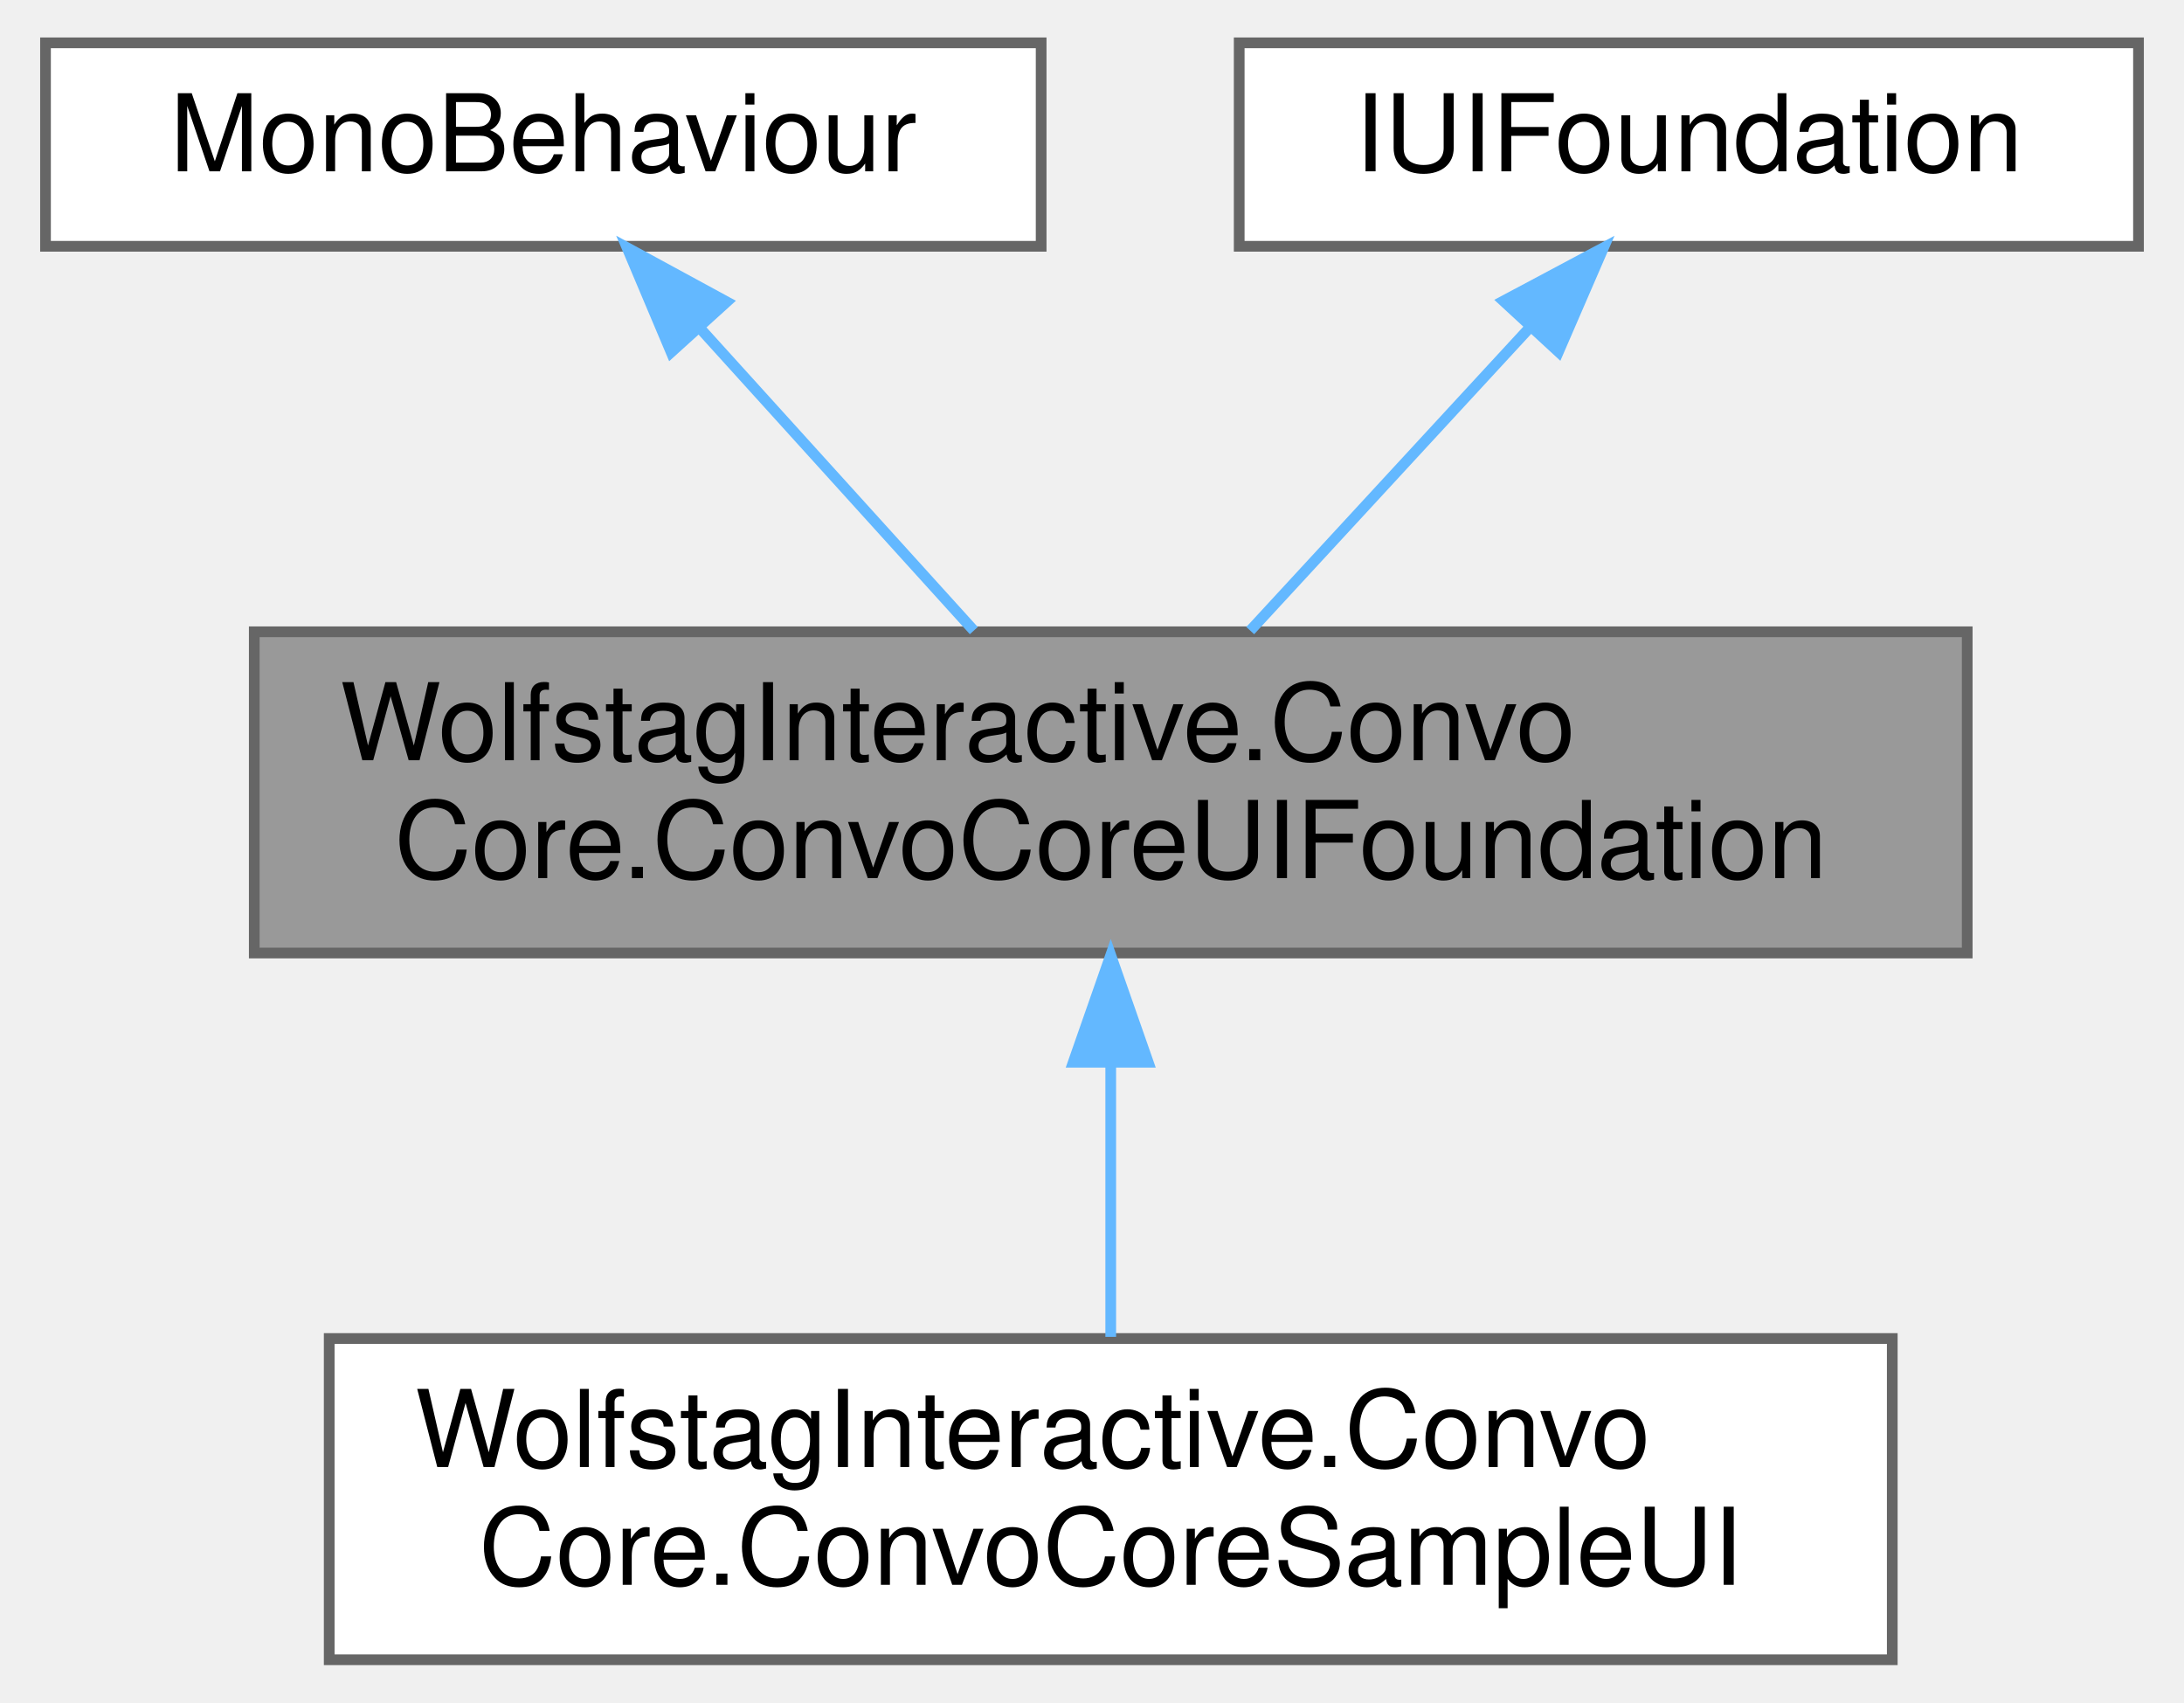
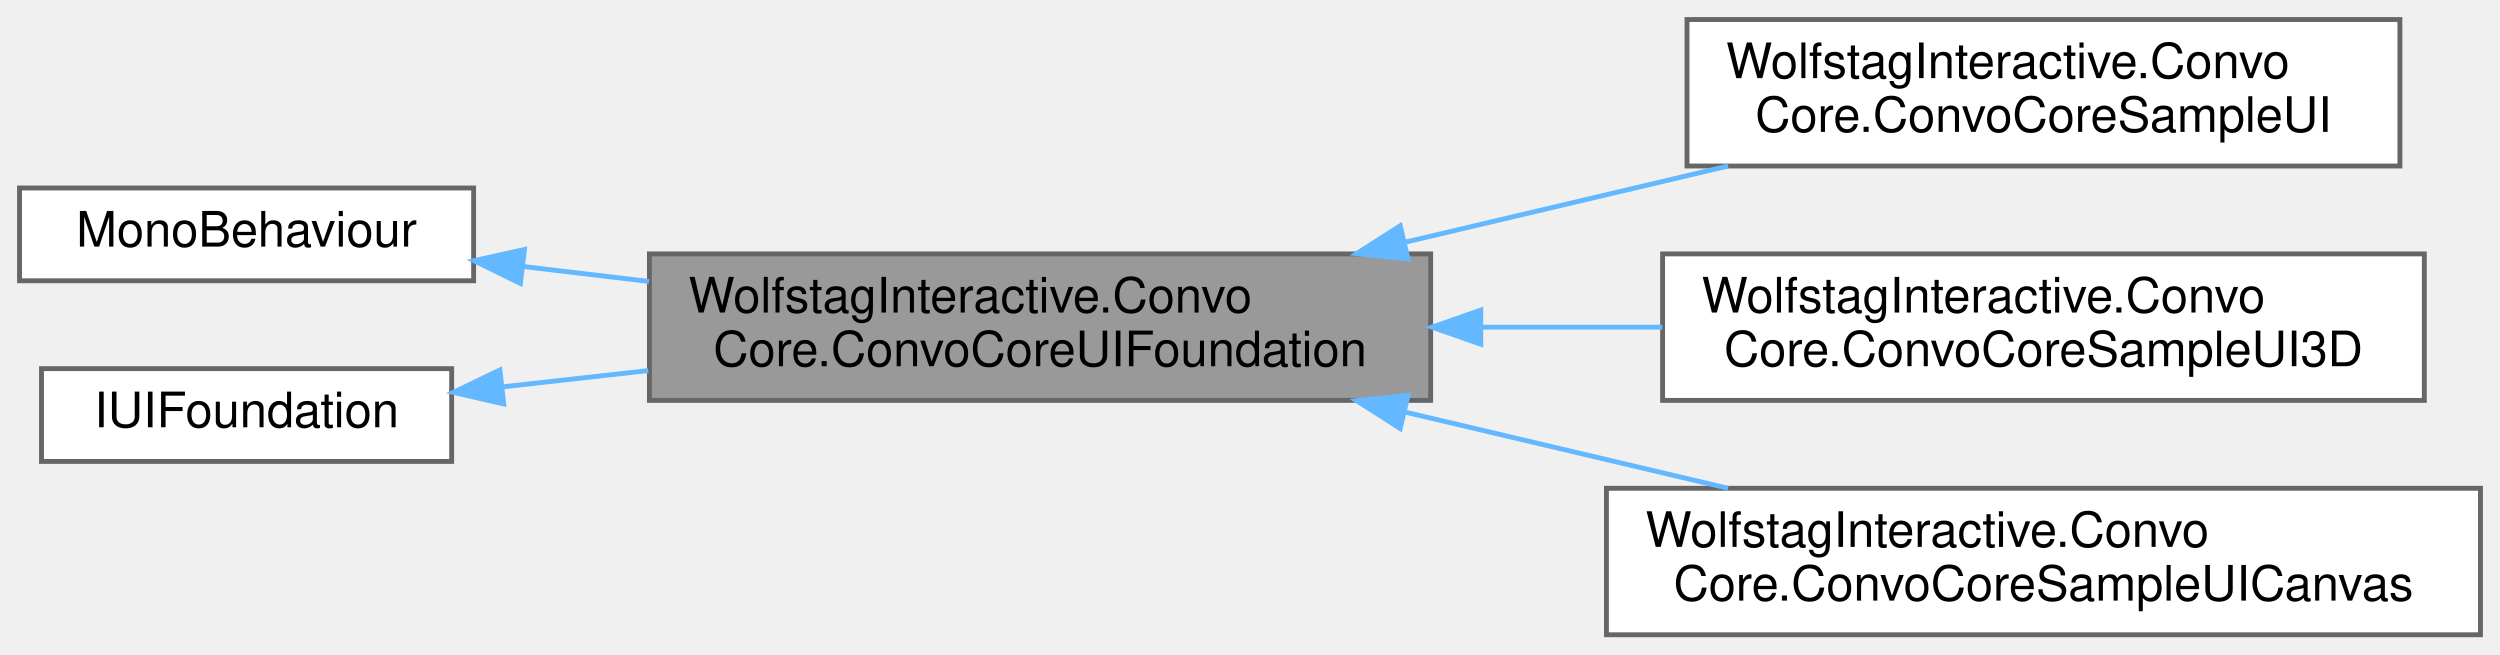
- <svg xmlns="http://www.w3.org/2000/svg" xmlns:xlink="http://www.w3.org/1999/xlink" width="204pt" height="159pt" viewBox="0.00 0.00 203.50 159.00">
-   <g id="graph0" class="graph" transform="scale(1 1) rotate(0) translate(4 155)">
+ <svg xmlns="http://www.w3.org/2000/svg" xmlns:xlink="http://www.w3.org/1999/xlink" width="512pt" height="134pt" viewBox="0.00 0.00 512.00 134.00">
+   <g id="graph0" class="graph" transform="scale(1 1) rotate(0) translate(4 130)">
    <g id="Node000001" class="node">
      <g id="a_Node000001">
        <a xlink:title="Used as a basis of any UI that can be assigned in the inspector that includes all the base functions ...">
-           <polygon fill="#999999" stroke="#666666" points="179.5,-96 19.5,-96 19.5,-66 179.5,-66 179.5,-96" />
-           <text text-anchor="start" x="27.5" y="-84" font-family="Helvetica,sans-Serif" font-size="10.00">WolfstagInteractive.Convo</text>
-           <text text-anchor="middle" x="99.5" y="-73" font-family="Helvetica,sans-Serif" font-size="10.00">Core.ConvoCoreUIFoundation</text>
+           <polygon fill="#999999" stroke="#666666" points="289,-78 129,-78 129,-48 289,-48 289,-78" />
+           <text text-anchor="start" x="137" y="-66" font-family="Helvetica,sans-Serif" font-size="10.00">WolfstagInteractive.Convo</text>
+           <text text-anchor="middle" x="209" y="-55" font-family="Helvetica,sans-Serif" font-size="10.00">Core.ConvoCoreUIFoundation</text>
        </a>
      </g>
    </g>
    <g id="Node000004" class="node">
      <g id="a_Node000004">
-         <a xlink:href="classWolfstagInteractive_1_1ConvoCore_1_1ConvoCoreSampleUI.html" target="_top" xlink:title=" ">
-           <polygon fill="white" stroke="#666666" points="172.5,-30 26.5,-30 26.5,0 172.5,0 172.5,-30" />
-           <text text-anchor="start" x="34.5" y="-18" font-family="Helvetica,sans-Serif" font-size="10.00">WolfstagInteractive.Convo</text>
-           <text text-anchor="middle" x="99.5" y="-7" font-family="Helvetica,sans-Serif" font-size="10.00">Core.ConvoCoreSampleUI</text>
+         <a xlink:href="classWolfstagInteractive_1_1ConvoCore_1_1ConvoCoreSampleUI.html" target="_top" xlink:title="Legacy monolithic sample UI.">
+           <polygon fill="white" stroke="#666666" points="487.5,-126 341.5,-126 341.5,-96 487.5,-96 487.5,-126" />
+           <text text-anchor="start" x="349.5" y="-114" font-family="Helvetica,sans-Serif" font-size="10.00">WolfstagInteractive.Convo</text>
+           <text text-anchor="middle" x="414.5" y="-103" font-family="Helvetica,sans-Serif" font-size="10.00">Core.ConvoCoreSampleUI</text>
        </a>
      </g>
    </g>
    <g id="edge3_Node000001_Node000004" class="edge">
      <g id="a_edge3_Node000001_Node000004">
        <a xlink:title=" ">
-           <path fill="none" stroke="#63b8ff" d="M99.5,-55.54C99.5,-46.96 99.5,-37.61 99.5,-30.16" />
-           <polygon fill="#63b8ff" stroke="#63b8ff" points="96,-55.8 99.5,-65.8 103,-55.8 96,-55.8" />
+           <path fill="none" stroke="#63b8ff" d="M283.65,-80.37C305.35,-85.49 328.89,-91.04 349.9,-96" />
+           <polygon fill="#63b8ff" stroke="#63b8ff" points="284.37,-76.95 273.83,-78.06 282.76,-83.76 284.37,-76.95" />
+         </a>
+       </g>
+     </g>
+     <g id="Node000005" class="node">
+       <g id="a_Node000005">
+         <a xlink:href="classWolfstagInteractive_1_1ConvoCore_1_1ConvoCoreSampleUI3D.html" target="_top" xlink:title="World-space dialogue UI for 3D character conversations.">
+           <polygon fill="white" stroke="#666666" points="492.5,-78 336.5,-78 336.5,-48 492.5,-48 492.5,-78" />
+           <text text-anchor="start" x="344.5" y="-66" font-family="Helvetica,sans-Serif" font-size="10.00">WolfstagInteractive.Convo</text>
+           <text text-anchor="middle" x="414.5" y="-55" font-family="Helvetica,sans-Serif" font-size="10.00">Core.ConvoCoreSampleUI3D</text>
+         </a>
+       </g>
+     </g>
+     <g id="edge4_Node000001_Node000005" class="edge">
+       <g id="a_edge4_Node000001_Node000005">
+         <a xlink:title=" ">
+           <path fill="none" stroke="#63b8ff" d="M299.53,-63C311.84,-63 324.4,-63 336.46,-63" />
+           <polygon fill="#63b8ff" stroke="#63b8ff" points="299.26,-59.5 289.26,-63 299.26,-66.5 299.26,-59.5" />
+         </a>
+       </g>
+     </g>
+     <g id="Node000006" class="node">
+       <g id="a_Node000006">
+         <a xlink:href="classWolfstagInteractive_1_1ConvoCore_1_1ConvoCoreSampleUICanvas.html" target="_top" xlink:title="Canvas-space dialogue UI supporting both sprite and prefab-in-canvas character representations.">
+           <polygon fill="white" stroke="#666666" points="504,-30 325,-30 325,0 504,0 504,-30" />
+           <text text-anchor="start" x="333" y="-18" font-family="Helvetica,sans-Serif" font-size="10.00">WolfstagInteractive.Convo</text>
+           <text text-anchor="middle" x="414.5" y="-7" font-family="Helvetica,sans-Serif" font-size="10.00">Core.ConvoCoreSampleUICanvas</text>
+         </a>
+       </g>
+     </g>
+     <g id="edge5_Node000001_Node000006" class="edge">
+       <g id="a_edge5_Node000001_Node000006">
+         <a xlink:title=" ">
+           <path fill="none" stroke="#63b8ff" d="M283.65,-45.63C305.35,-40.51 328.89,-34.96 349.9,-30" />
+           <polygon fill="#63b8ff" stroke="#63b8ff" points="282.76,-42.24 273.83,-47.94 284.37,-49.05 282.76,-42.24" />
        </a>
      </g>
    </g>
    <g id="Node000002" class="node">
      <g id="a_Node000002">
        <a xlink:title=" ">
-           <polygon fill="white" stroke="#666666" points="93,-151 0,-151 0,-132 93,-132 93,-151" />
-           <text text-anchor="middle" x="46.5" y="-139" font-family="Helvetica,sans-Serif" font-size="10.00">MonoBehaviour</text>
+           <polygon fill="white" stroke="#666666" points="93,-91.5 0,-91.5 0,-72.5 93,-72.5 93,-91.5" />
+           <text text-anchor="middle" x="46.5" y="-79.5" font-family="Helvetica,sans-Serif" font-size="10.00">MonoBehaviour</text>
        </a>
      </g>
    </g>
    <g id="edge1_Node000001_Node000002" class="edge">
      <g id="a_edge1_Node000001_Node000002">
        <a xlink:title=" ">
-           <path fill="none" stroke="#63b8ff" d="M61.06,-124.43C69.1,-115.56 78.98,-104.65 86.71,-96.11" />
-           <polygon fill="#63b8ff" stroke="#63b8ff" points="58.44,-122.11 54.32,-131.87 63.63,-126.81 58.44,-122.11" />
+           <path fill="none" stroke="#63b8ff" d="M103.04,-75.43C111.4,-74.43 120.16,-73.4 128.91,-72.36" />
+           <polygon fill="#63b8ff" stroke="#63b8ff" points="102.58,-71.95 93.06,-76.61 103.41,-78.91 102.58,-71.95" />
        </a>
      </g>
    </g>
    <g id="Node000003" class="node">
      <g id="a_Node000003">
        <a xlink:href="interfaceWolfstagInteractive_1_1ConvoCore_1_1IUIFoundation.html" target="_top" xlink:title="Contract between the ConvoCore runner and a dialogue UI implementation.">
-           <polygon fill="white" stroke="#666666" points="195.5,-151 111.5,-151 111.5,-132 195.5,-132 195.5,-151" />
-           <text text-anchor="middle" x="153.5" y="-139" font-family="Helvetica,sans-Serif" font-size="10.00">IUIFoundation</text>
+           <polygon fill="white" stroke="#666666" points="88.5,-54.5 4.5,-54.5 4.5,-35.5 88.5,-35.5 88.5,-54.5" />
+           <text text-anchor="middle" x="46.5" y="-42.5" font-family="Helvetica,sans-Serif" font-size="10.00">IUIFoundation</text>
        </a>
      </g>
    </g>
    <g id="edge2_Node000001_Node000003" class="edge">
      <g id="a_edge2_Node000001_Node000003">
        <a xlink:title=" ">
-           <path fill="none" stroke="#63b8ff" d="M138.66,-124.43C130.48,-115.56 120.41,-104.65 112.53,-96.11" />
-           <polygon fill="#63b8ff" stroke="#63b8ff" points="136.18,-126.89 145.53,-131.87 141.32,-122.15 136.18,-126.89" />
+           <path fill="none" stroke="#63b8ff" d="M98.91,-50.77C108.45,-51.84 118.62,-52.98 128.77,-54.11" />
+           <polygon fill="#63b8ff" stroke="#63b8ff" points="99.16,-47.27 88.83,-49.64 98.38,-54.23 99.16,-47.27" />
        </a>
      </g>
    </g>
  </g>
</svg>
